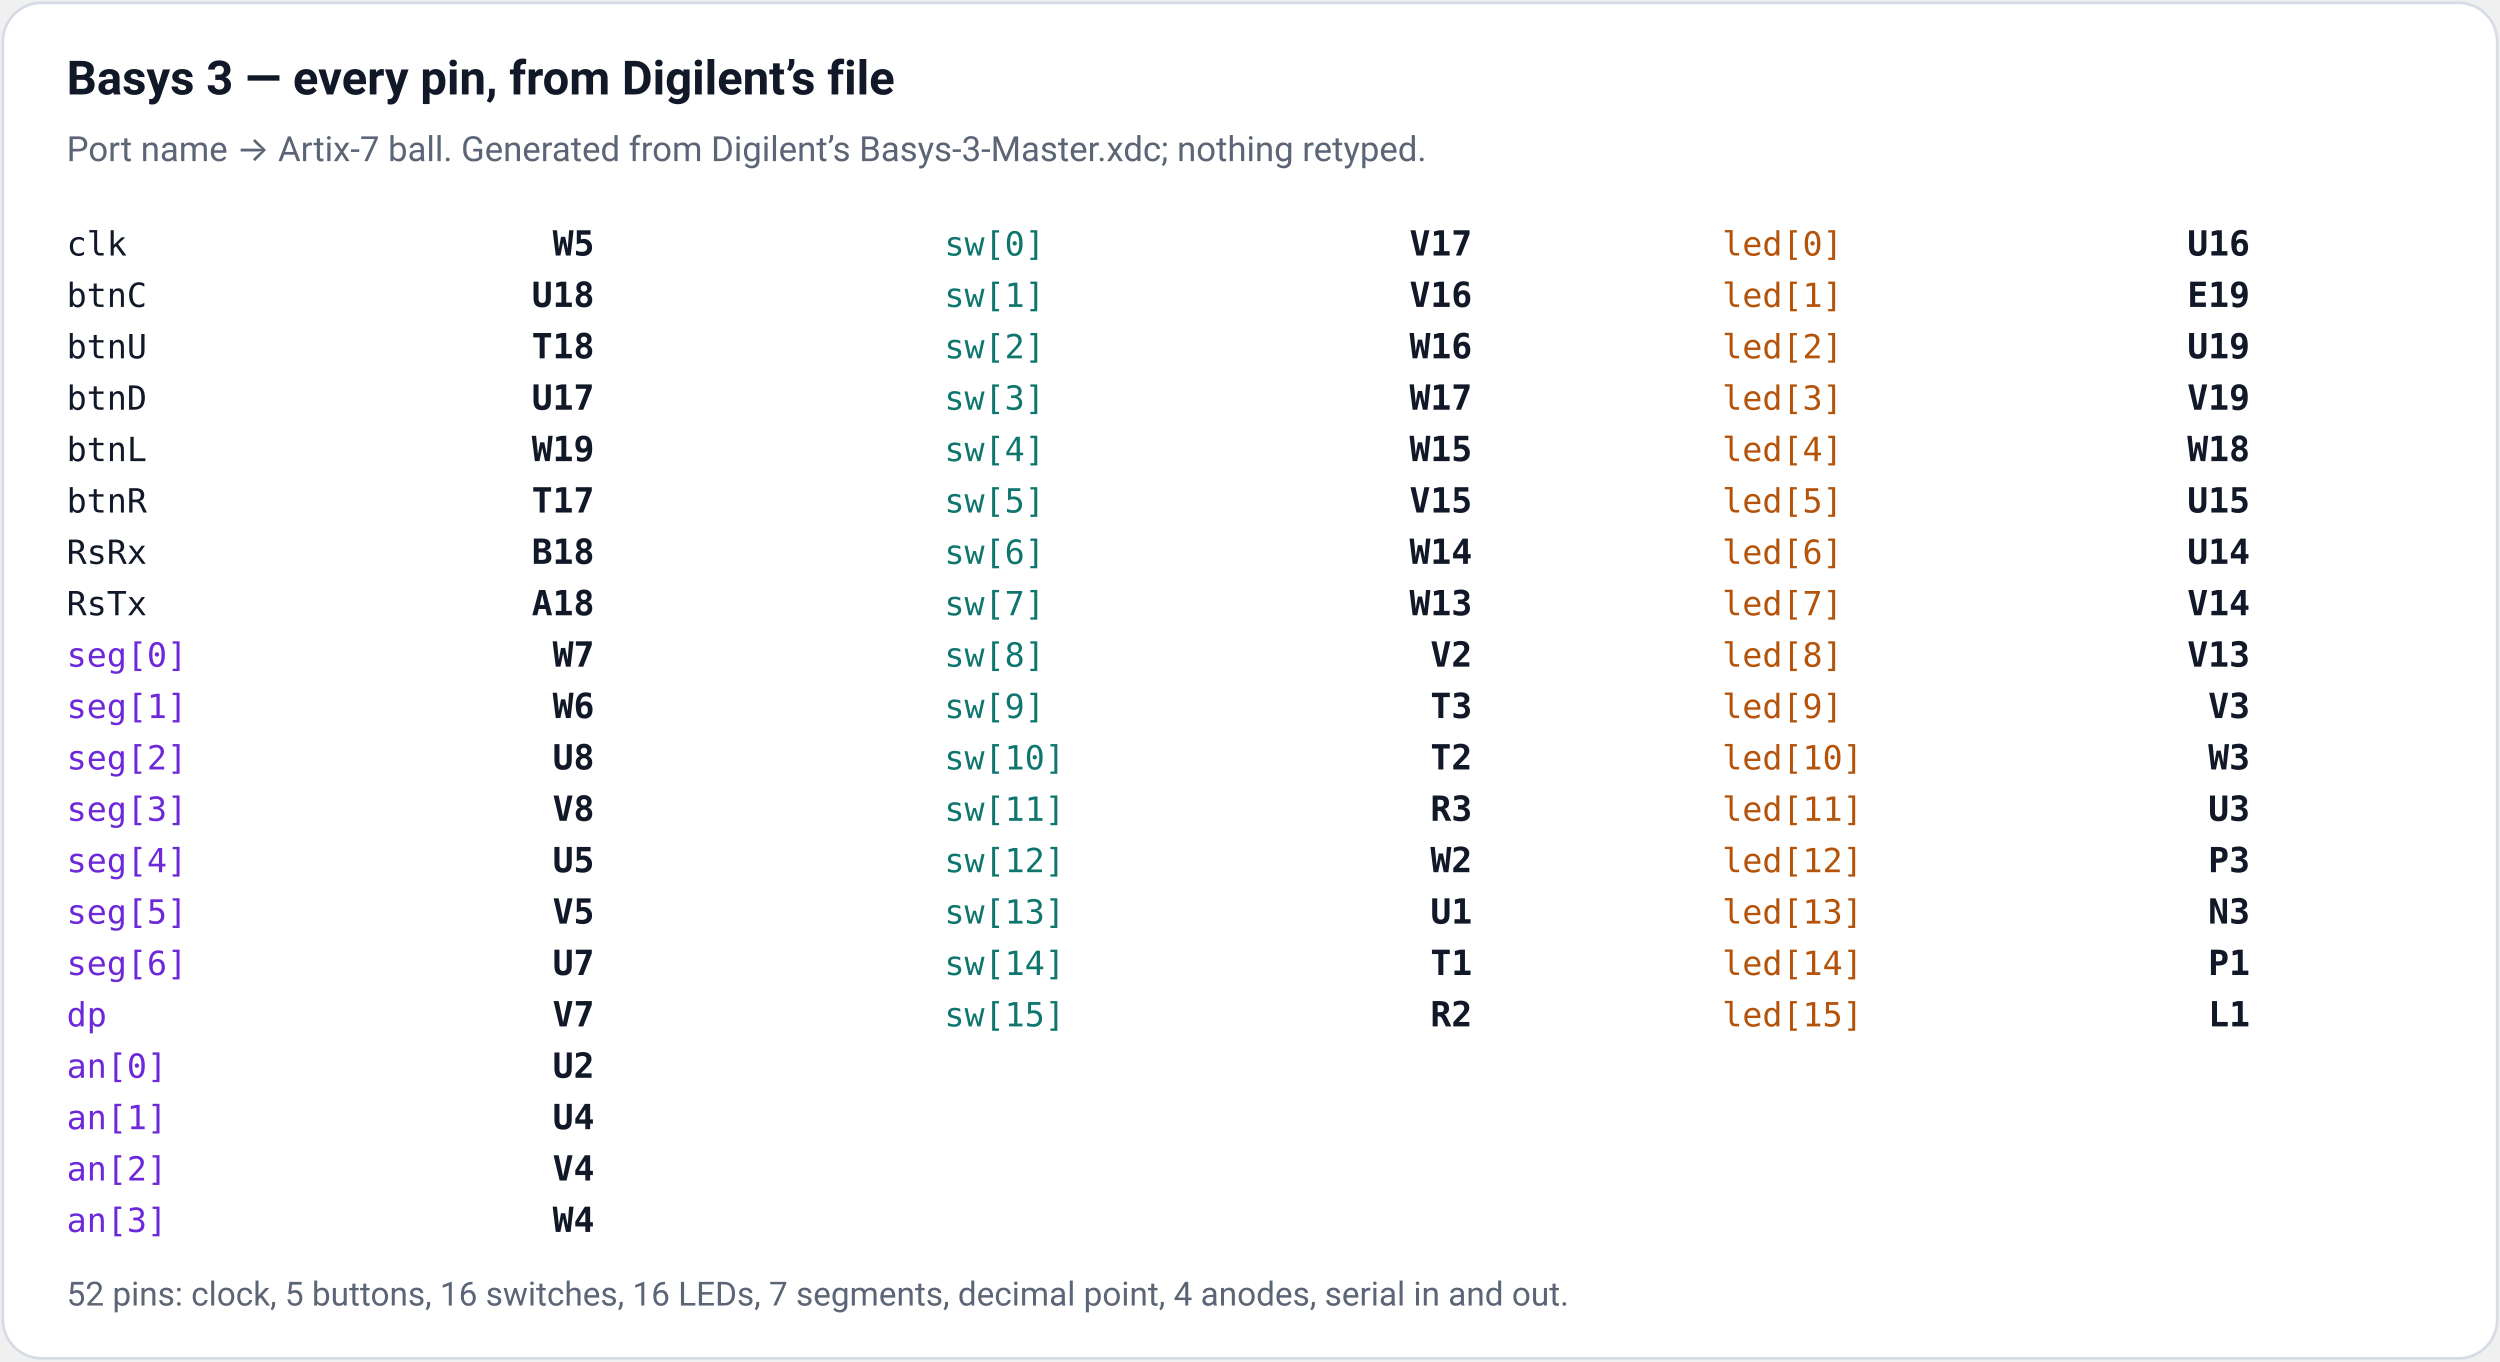
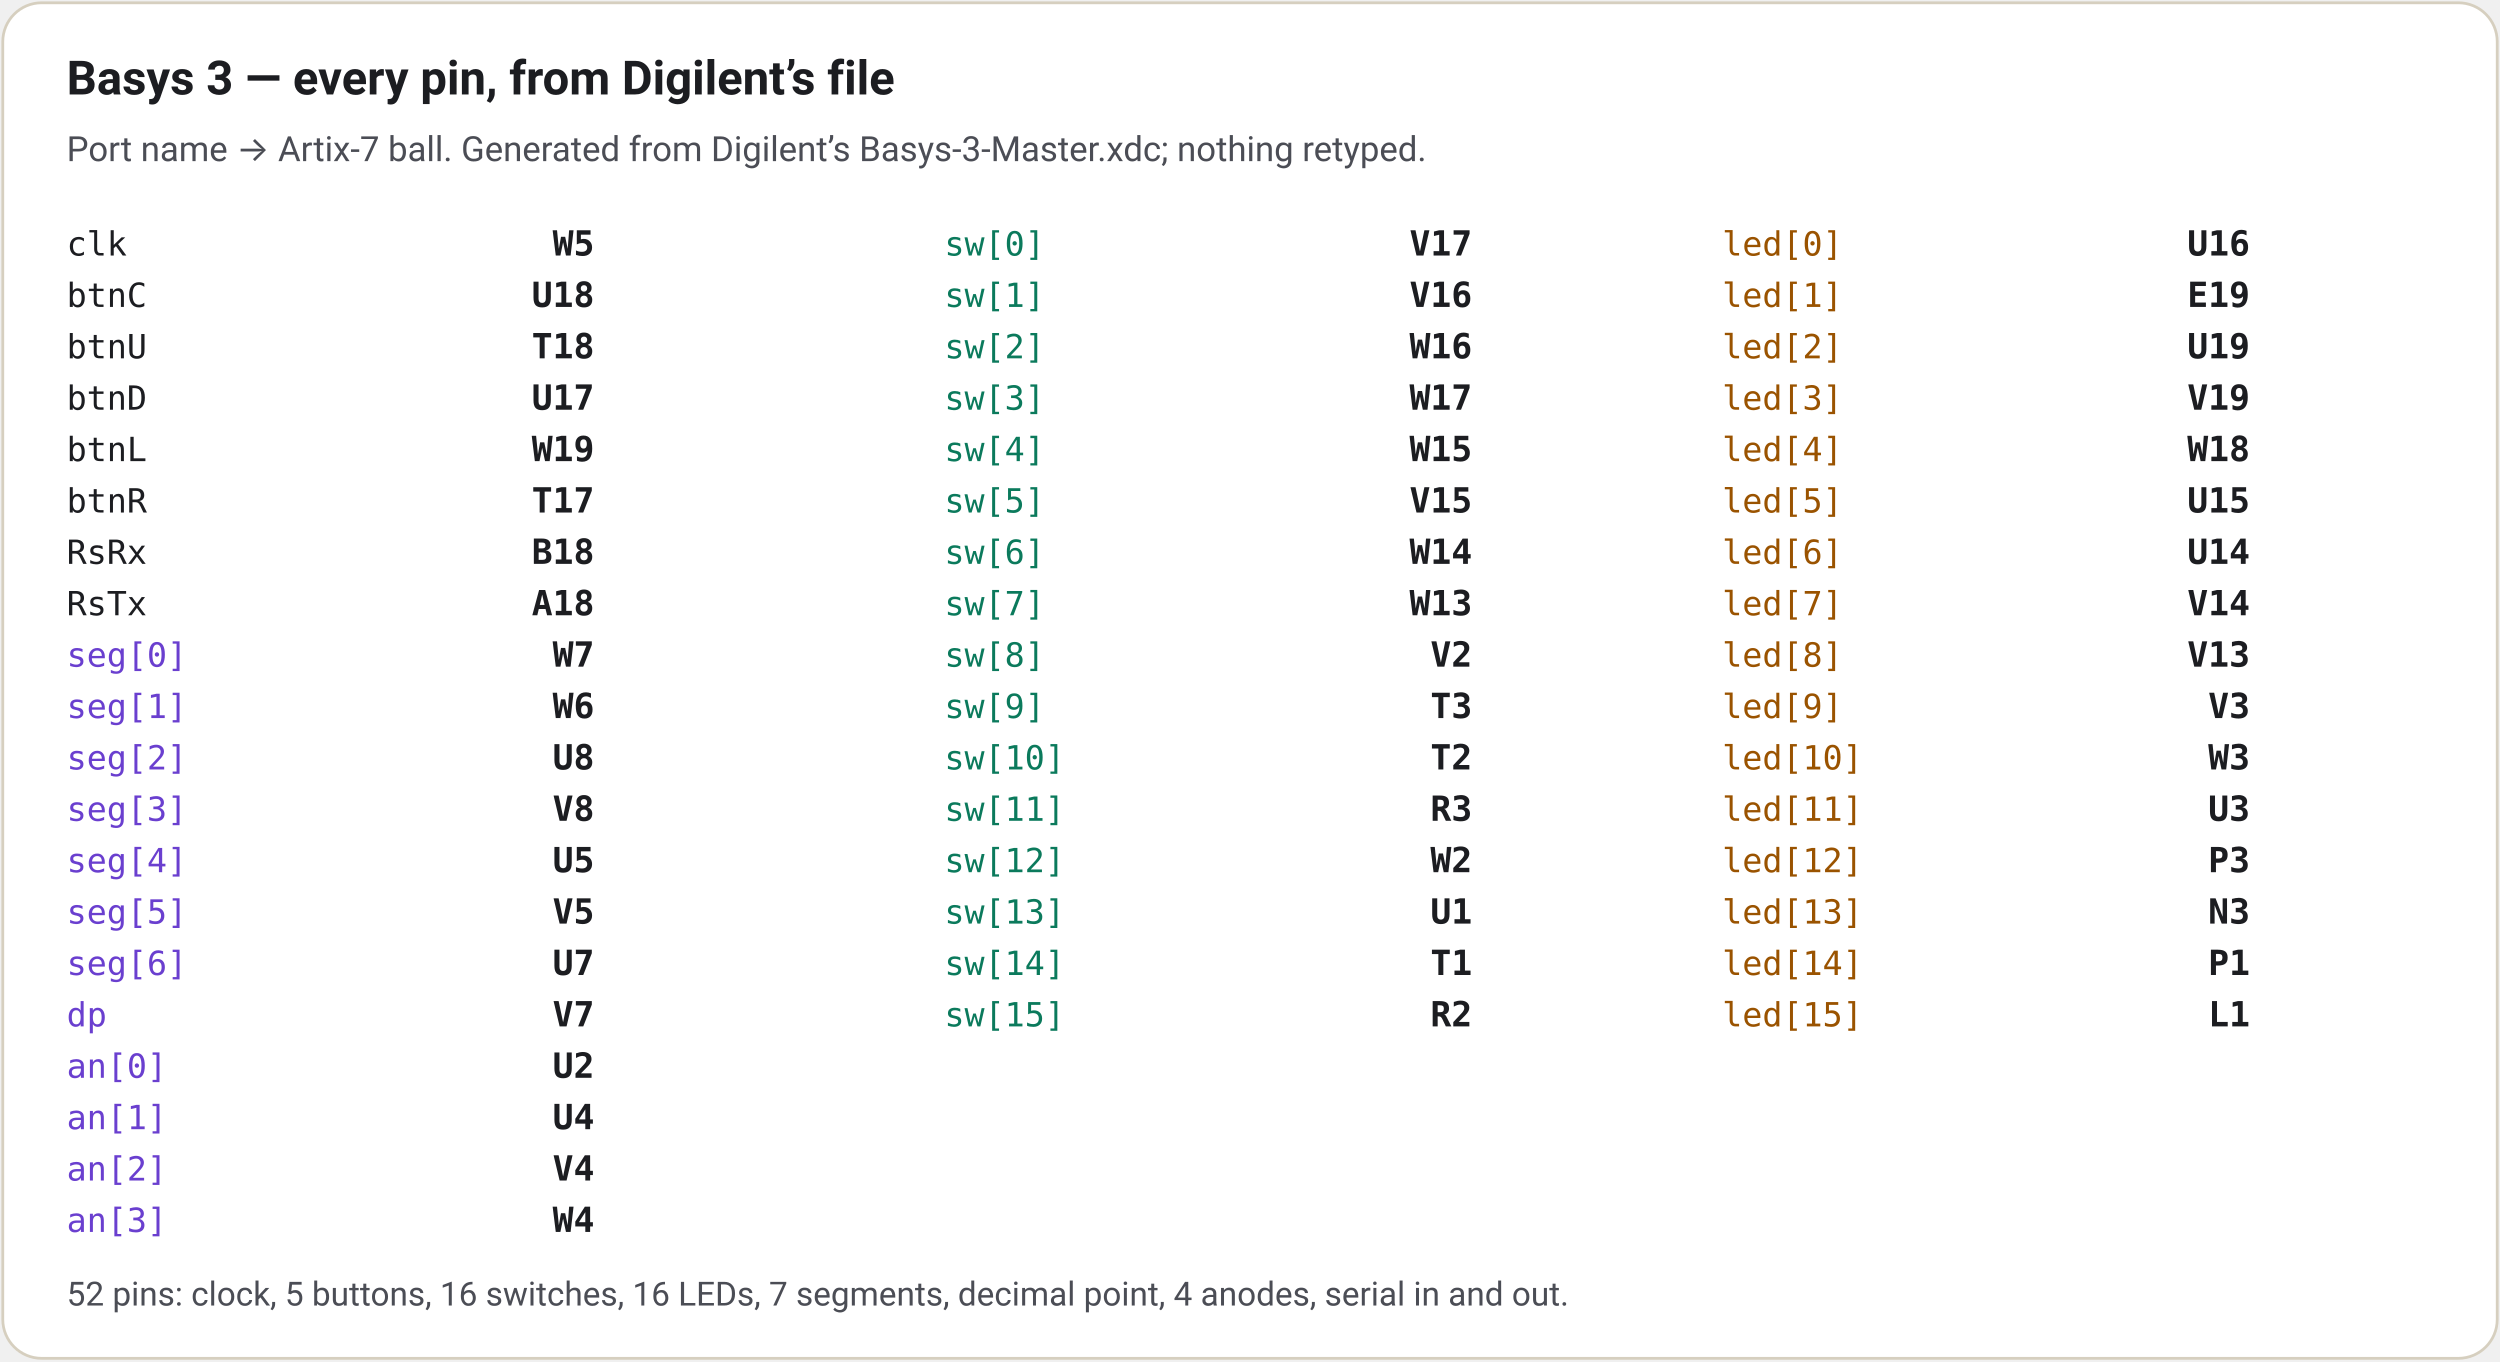
<svg xmlns="http://www.w3.org/2000/svg" viewBox="0 0 900 490" width="900" height="490" role="img" aria-label="Basys 3 — every pin, from Digilent’s file">
-   <rect x="1" y="1" width="898" height="488" rx="14" fill="#ffffff" stroke="#d6dce5" />
-   <text x="24" y="34" style="font-family:ui-sans-serif,system-ui,-apple-system,'Segoe UI',Roboto,sans-serif;font-size:17px;font-weight:700" fill="#111827">Basys 3 — every pin, from Digilent’s file</text>
-   <text x="24" y="58" style="font-family:ui-sans-serif,system-ui,-apple-system,'Segoe UI',Roboto,sans-serif;font-size:12.5px" fill="#5b6576">Port name → Artix-7 ball. Generated from Digilent’s Basys-3-Master.xdc; nothing retyped.</text>
-   <text x="24" y="92" style="font-family:ui-monospace,SFMono-Regular,Menlo,Consolas,monospace;font-size:12px" fill="#111827">clk</text>
-   <text x="214" y="92" text-anchor="end" style="font-family:ui-monospace,SFMono-Regular,Menlo,Consolas,monospace;font-size:12.5px;font-weight:700" fill="#111827">W5</text>
-   <text x="24" y="110.5" style="font-family:ui-monospace,SFMono-Regular,Menlo,Consolas,monospace;font-size:12px" fill="#111827">btnC</text>
-   <text x="214" y="110.5" text-anchor="end" style="font-family:ui-monospace,SFMono-Regular,Menlo,Consolas,monospace;font-size:12.5px;font-weight:700" fill="#111827">U18</text>
-   <text x="24" y="129.0" style="font-family:ui-monospace,SFMono-Regular,Menlo,Consolas,monospace;font-size:12px" fill="#111827">btnU</text>
-   <text x="214" y="129.0" text-anchor="end" style="font-family:ui-monospace,SFMono-Regular,Menlo,Consolas,monospace;font-size:12.5px;font-weight:700" fill="#111827">T18</text>
-   <text x="24" y="147.5" style="font-family:ui-monospace,SFMono-Regular,Menlo,Consolas,monospace;font-size:12px" fill="#111827">btnD</text>
-   <text x="214" y="147.5" text-anchor="end" style="font-family:ui-monospace,SFMono-Regular,Menlo,Consolas,monospace;font-size:12.5px;font-weight:700" fill="#111827">U17</text>
-   <text x="24" y="166.0" style="font-family:ui-monospace,SFMono-Regular,Menlo,Consolas,monospace;font-size:12px" fill="#111827">btnL</text>
-   <text x="214" y="166.0" text-anchor="end" style="font-family:ui-monospace,SFMono-Regular,Menlo,Consolas,monospace;font-size:12.5px;font-weight:700" fill="#111827">W19</text>
-   <text x="24" y="184.5" style="font-family:ui-monospace,SFMono-Regular,Menlo,Consolas,monospace;font-size:12px" fill="#111827">btnR</text>
-   <text x="214" y="184.5" text-anchor="end" style="font-family:ui-monospace,SFMono-Regular,Menlo,Consolas,monospace;font-size:12.5px;font-weight:700" fill="#111827">T17</text>
-   <text x="24" y="203.0" style="font-family:ui-monospace,SFMono-Regular,Menlo,Consolas,monospace;font-size:12px" fill="#111827">RsRx</text>
-   <text x="214" y="203.0" text-anchor="end" style="font-family:ui-monospace,SFMono-Regular,Menlo,Consolas,monospace;font-size:12.5px;font-weight:700" fill="#111827">B18</text>
-   <text x="24" y="221.5" style="font-family:ui-monospace,SFMono-Regular,Menlo,Consolas,monospace;font-size:12px" fill="#111827">RsTx</text>
-   <text x="214" y="221.5" text-anchor="end" style="font-family:ui-monospace,SFMono-Regular,Menlo,Consolas,monospace;font-size:12.5px;font-weight:700" fill="#111827">A18</text>
-   <text x="24" y="240.0" style="font-family:ui-monospace,SFMono-Regular,Menlo,Consolas,monospace;font-size:12px" fill="#6d28d9">seg[0]</text>
-   <text x="214" y="240.0" text-anchor="end" style="font-family:ui-monospace,SFMono-Regular,Menlo,Consolas,monospace;font-size:12.5px;font-weight:700" fill="#111827">W7</text>
-   <text x="24" y="258.5" style="font-family:ui-monospace,SFMono-Regular,Menlo,Consolas,monospace;font-size:12px" fill="#6d28d9">seg[1]</text>
-   <text x="214" y="258.5" text-anchor="end" style="font-family:ui-monospace,SFMono-Regular,Menlo,Consolas,monospace;font-size:12.5px;font-weight:700" fill="#111827">W6</text>
-   <text x="24" y="277.0" style="font-family:ui-monospace,SFMono-Regular,Menlo,Consolas,monospace;font-size:12px" fill="#6d28d9">seg[2]</text>
-   <text x="214" y="277.0" text-anchor="end" style="font-family:ui-monospace,SFMono-Regular,Menlo,Consolas,monospace;font-size:12.5px;font-weight:700" fill="#111827">U8</text>
-   <text x="24" y="295.5" style="font-family:ui-monospace,SFMono-Regular,Menlo,Consolas,monospace;font-size:12px" fill="#6d28d9">seg[3]</text>
-   <text x="214" y="295.5" text-anchor="end" style="font-family:ui-monospace,SFMono-Regular,Menlo,Consolas,monospace;font-size:12.5px;font-weight:700" fill="#111827">V8</text>
-   <text x="24" y="314.0" style="font-family:ui-monospace,SFMono-Regular,Menlo,Consolas,monospace;font-size:12px" fill="#6d28d9">seg[4]</text>
-   <text x="214" y="314.0" text-anchor="end" style="font-family:ui-monospace,SFMono-Regular,Menlo,Consolas,monospace;font-size:12.5px;font-weight:700" fill="#111827">U5</text>
-   <text x="24" y="332.5" style="font-family:ui-monospace,SFMono-Regular,Menlo,Consolas,monospace;font-size:12px" fill="#6d28d9">seg[5]</text>
-   <text x="214" y="332.5" text-anchor="end" style="font-family:ui-monospace,SFMono-Regular,Menlo,Consolas,monospace;font-size:12.5px;font-weight:700" fill="#111827">V5</text>
-   <text x="24" y="351.0" style="font-family:ui-monospace,SFMono-Regular,Menlo,Consolas,monospace;font-size:12px" fill="#6d28d9">seg[6]</text>
-   <text x="214" y="351.0" text-anchor="end" style="font-family:ui-monospace,SFMono-Regular,Menlo,Consolas,monospace;font-size:12.5px;font-weight:700" fill="#111827">U7</text>
-   <text x="24" y="369.5" style="font-family:ui-monospace,SFMono-Regular,Menlo,Consolas,monospace;font-size:12px" fill="#6d28d9">dp</text>
-   <text x="214" y="369.5" text-anchor="end" style="font-family:ui-monospace,SFMono-Regular,Menlo,Consolas,monospace;font-size:12.5px;font-weight:700" fill="#111827">V7</text>
-   <text x="24" y="388.0" style="font-family:ui-monospace,SFMono-Regular,Menlo,Consolas,monospace;font-size:12px" fill="#6d28d9">an[0]</text>
-   <text x="214" y="388.0" text-anchor="end" style="font-family:ui-monospace,SFMono-Regular,Menlo,Consolas,monospace;font-size:12.5px;font-weight:700" fill="#111827">U2</text>
-   <text x="24" y="406.5" style="font-family:ui-monospace,SFMono-Regular,Menlo,Consolas,monospace;font-size:12px" fill="#6d28d9">an[1]</text>
-   <text x="214" y="406.5" text-anchor="end" style="font-family:ui-monospace,SFMono-Regular,Menlo,Consolas,monospace;font-size:12.5px;font-weight:700" fill="#111827">U4</text>
-   <text x="24" y="425.0" style="font-family:ui-monospace,SFMono-Regular,Menlo,Consolas,monospace;font-size:12px" fill="#6d28d9">an[2]</text>
-   <text x="214" y="425.0" text-anchor="end" style="font-family:ui-monospace,SFMono-Regular,Menlo,Consolas,monospace;font-size:12.5px;font-weight:700" fill="#111827">V4</text>
-   <text x="24" y="443.5" style="font-family:ui-monospace,SFMono-Regular,Menlo,Consolas,monospace;font-size:12px" fill="#6d28d9">an[3]</text>
-   <text x="214" y="443.5" text-anchor="end" style="font-family:ui-monospace,SFMono-Regular,Menlo,Consolas,monospace;font-size:12.5px;font-weight:700" fill="#111827">W4</text>
-   <text x="340" y="92" style="font-family:ui-monospace,SFMono-Regular,Menlo,Consolas,monospace;font-size:12px" fill="#0f766e">sw[0]</text>
-   <text x="530" y="92" text-anchor="end" style="font-family:ui-monospace,SFMono-Regular,Menlo,Consolas,monospace;font-size:12.5px;font-weight:700" fill="#111827">V17</text>
-   <text x="340" y="110.5" style="font-family:ui-monospace,SFMono-Regular,Menlo,Consolas,monospace;font-size:12px" fill="#0f766e">sw[1]</text>
-   <text x="530" y="110.5" text-anchor="end" style="font-family:ui-monospace,SFMono-Regular,Menlo,Consolas,monospace;font-size:12.5px;font-weight:700" fill="#111827">V16</text>
-   <text x="340" y="129.0" style="font-family:ui-monospace,SFMono-Regular,Menlo,Consolas,monospace;font-size:12px" fill="#0f766e">sw[2]</text>
-   <text x="530" y="129.0" text-anchor="end" style="font-family:ui-monospace,SFMono-Regular,Menlo,Consolas,monospace;font-size:12.5px;font-weight:700" fill="#111827">W16</text>
-   <text x="340" y="147.5" style="font-family:ui-monospace,SFMono-Regular,Menlo,Consolas,monospace;font-size:12px" fill="#0f766e">sw[3]</text>
-   <text x="530" y="147.5" text-anchor="end" style="font-family:ui-monospace,SFMono-Regular,Menlo,Consolas,monospace;font-size:12.5px;font-weight:700" fill="#111827">W17</text>
-   <text x="340" y="166.0" style="font-family:ui-monospace,SFMono-Regular,Menlo,Consolas,monospace;font-size:12px" fill="#0f766e">sw[4]</text>
-   <text x="530" y="166.0" text-anchor="end" style="font-family:ui-monospace,SFMono-Regular,Menlo,Consolas,monospace;font-size:12.5px;font-weight:700" fill="#111827">W15</text>
-   <text x="340" y="184.5" style="font-family:ui-monospace,SFMono-Regular,Menlo,Consolas,monospace;font-size:12px" fill="#0f766e">sw[5]</text>
-   <text x="530" y="184.5" text-anchor="end" style="font-family:ui-monospace,SFMono-Regular,Menlo,Consolas,monospace;font-size:12.5px;font-weight:700" fill="#111827">V15</text>
-   <text x="340" y="203.0" style="font-family:ui-monospace,SFMono-Regular,Menlo,Consolas,monospace;font-size:12px" fill="#0f766e">sw[6]</text>
-   <text x="530" y="203.0" text-anchor="end" style="font-family:ui-monospace,SFMono-Regular,Menlo,Consolas,monospace;font-size:12.5px;font-weight:700" fill="#111827">W14</text>
-   <text x="340" y="221.5" style="font-family:ui-monospace,SFMono-Regular,Menlo,Consolas,monospace;font-size:12px" fill="#0f766e">sw[7]</text>
-   <text x="530" y="221.5" text-anchor="end" style="font-family:ui-monospace,SFMono-Regular,Menlo,Consolas,monospace;font-size:12.5px;font-weight:700" fill="#111827">W13</text>
-   <text x="340" y="240.0" style="font-family:ui-monospace,SFMono-Regular,Menlo,Consolas,monospace;font-size:12px" fill="#0f766e">sw[8]</text>
-   <text x="530" y="240.0" text-anchor="end" style="font-family:ui-monospace,SFMono-Regular,Menlo,Consolas,monospace;font-size:12.5px;font-weight:700" fill="#111827">V2</text>
-   <text x="340" y="258.5" style="font-family:ui-monospace,SFMono-Regular,Menlo,Consolas,monospace;font-size:12px" fill="#0f766e">sw[9]</text>
-   <text x="530" y="258.5" text-anchor="end" style="font-family:ui-monospace,SFMono-Regular,Menlo,Consolas,monospace;font-size:12.5px;font-weight:700" fill="#111827">T3</text>
-   <text x="340" y="277.0" style="font-family:ui-monospace,SFMono-Regular,Menlo,Consolas,monospace;font-size:12px" fill="#0f766e">sw[10]</text>
-   <text x="530" y="277.0" text-anchor="end" style="font-family:ui-monospace,SFMono-Regular,Menlo,Consolas,monospace;font-size:12.5px;font-weight:700" fill="#111827">T2</text>
-   <text x="340" y="295.5" style="font-family:ui-monospace,SFMono-Regular,Menlo,Consolas,monospace;font-size:12px" fill="#0f766e">sw[11]</text>
-   <text x="530" y="295.5" text-anchor="end" style="font-family:ui-monospace,SFMono-Regular,Menlo,Consolas,monospace;font-size:12.5px;font-weight:700" fill="#111827">R3</text>
-   <text x="340" y="314.0" style="font-family:ui-monospace,SFMono-Regular,Menlo,Consolas,monospace;font-size:12px" fill="#0f766e">sw[12]</text>
-   <text x="530" y="314.0" text-anchor="end" style="font-family:ui-monospace,SFMono-Regular,Menlo,Consolas,monospace;font-size:12.5px;font-weight:700" fill="#111827">W2</text>
-   <text x="340" y="332.5" style="font-family:ui-monospace,SFMono-Regular,Menlo,Consolas,monospace;font-size:12px" fill="#0f766e">sw[13]</text>
-   <text x="530" y="332.5" text-anchor="end" style="font-family:ui-monospace,SFMono-Regular,Menlo,Consolas,monospace;font-size:12.5px;font-weight:700" fill="#111827">U1</text>
-   <text x="340" y="351.0" style="font-family:ui-monospace,SFMono-Regular,Menlo,Consolas,monospace;font-size:12px" fill="#0f766e">sw[14]</text>
-   <text x="530" y="351.0" text-anchor="end" style="font-family:ui-monospace,SFMono-Regular,Menlo,Consolas,monospace;font-size:12.5px;font-weight:700" fill="#111827">T1</text>
-   <text x="340" y="369.5" style="font-family:ui-monospace,SFMono-Regular,Menlo,Consolas,monospace;font-size:12px" fill="#0f766e">sw[15]</text>
-   <text x="530" y="369.5" text-anchor="end" style="font-family:ui-monospace,SFMono-Regular,Menlo,Consolas,monospace;font-size:12.5px;font-weight:700" fill="#111827">R2</text>
-   <text x="620" y="92" style="font-family:ui-monospace,SFMono-Regular,Menlo,Consolas,monospace;font-size:12px" fill="#b45309">led[0]</text>
-   <text x="810" y="92" text-anchor="end" style="font-family:ui-monospace,SFMono-Regular,Menlo,Consolas,monospace;font-size:12.5px;font-weight:700" fill="#111827">U16</text>
-   <text x="620" y="110.5" style="font-family:ui-monospace,SFMono-Regular,Menlo,Consolas,monospace;font-size:12px" fill="#b45309">led[1]</text>
-   <text x="810" y="110.5" text-anchor="end" style="font-family:ui-monospace,SFMono-Regular,Menlo,Consolas,monospace;font-size:12.5px;font-weight:700" fill="#111827">E19</text>
-   <text x="620" y="129.0" style="font-family:ui-monospace,SFMono-Regular,Menlo,Consolas,monospace;font-size:12px" fill="#b45309">led[2]</text>
-   <text x="810" y="129.0" text-anchor="end" style="font-family:ui-monospace,SFMono-Regular,Menlo,Consolas,monospace;font-size:12.5px;font-weight:700" fill="#111827">U19</text>
-   <text x="620" y="147.5" style="font-family:ui-monospace,SFMono-Regular,Menlo,Consolas,monospace;font-size:12px" fill="#b45309">led[3]</text>
-   <text x="810" y="147.5" text-anchor="end" style="font-family:ui-monospace,SFMono-Regular,Menlo,Consolas,monospace;font-size:12.5px;font-weight:700" fill="#111827">V19</text>
-   <text x="620" y="166.0" style="font-family:ui-monospace,SFMono-Regular,Menlo,Consolas,monospace;font-size:12px" fill="#b45309">led[4]</text>
-   <text x="810" y="166.0" text-anchor="end" style="font-family:ui-monospace,SFMono-Regular,Menlo,Consolas,monospace;font-size:12.5px;font-weight:700" fill="#111827">W18</text>
-   <text x="620" y="184.5" style="font-family:ui-monospace,SFMono-Regular,Menlo,Consolas,monospace;font-size:12px" fill="#b45309">led[5]</text>
-   <text x="810" y="184.5" text-anchor="end" style="font-family:ui-monospace,SFMono-Regular,Menlo,Consolas,monospace;font-size:12.5px;font-weight:700" fill="#111827">U15</text>
-   <text x="620" y="203.0" style="font-family:ui-monospace,SFMono-Regular,Menlo,Consolas,monospace;font-size:12px" fill="#b45309">led[6]</text>
-   <text x="810" y="203.0" text-anchor="end" style="font-family:ui-monospace,SFMono-Regular,Menlo,Consolas,monospace;font-size:12.5px;font-weight:700" fill="#111827">U14</text>
-   <text x="620" y="221.5" style="font-family:ui-monospace,SFMono-Regular,Menlo,Consolas,monospace;font-size:12px" fill="#b45309">led[7]</text>
-   <text x="810" y="221.5" text-anchor="end" style="font-family:ui-monospace,SFMono-Regular,Menlo,Consolas,monospace;font-size:12.5px;font-weight:700" fill="#111827">V14</text>
-   <text x="620" y="240.0" style="font-family:ui-monospace,SFMono-Regular,Menlo,Consolas,monospace;font-size:12px" fill="#b45309">led[8]</text>
-   <text x="810" y="240.0" text-anchor="end" style="font-family:ui-monospace,SFMono-Regular,Menlo,Consolas,monospace;font-size:12.5px;font-weight:700" fill="#111827">V13</text>
-   <text x="620" y="258.5" style="font-family:ui-monospace,SFMono-Regular,Menlo,Consolas,monospace;font-size:12px" fill="#b45309">led[9]</text>
-   <text x="810" y="258.5" text-anchor="end" style="font-family:ui-monospace,SFMono-Regular,Menlo,Consolas,monospace;font-size:12.5px;font-weight:700" fill="#111827">V3</text>
-   <text x="620" y="277.0" style="font-family:ui-monospace,SFMono-Regular,Menlo,Consolas,monospace;font-size:12px" fill="#b45309">led[10]</text>
-   <text x="810" y="277.0" text-anchor="end" style="font-family:ui-monospace,SFMono-Regular,Menlo,Consolas,monospace;font-size:12.5px;font-weight:700" fill="#111827">W3</text>
-   <text x="620" y="295.5" style="font-family:ui-monospace,SFMono-Regular,Menlo,Consolas,monospace;font-size:12px" fill="#b45309">led[11]</text>
-   <text x="810" y="295.5" text-anchor="end" style="font-family:ui-monospace,SFMono-Regular,Menlo,Consolas,monospace;font-size:12.5px;font-weight:700" fill="#111827">U3</text>
-   <text x="620" y="314.0" style="font-family:ui-monospace,SFMono-Regular,Menlo,Consolas,monospace;font-size:12px" fill="#b45309">led[12]</text>
-   <text x="810" y="314.0" text-anchor="end" style="font-family:ui-monospace,SFMono-Regular,Menlo,Consolas,monospace;font-size:12.5px;font-weight:700" fill="#111827">P3</text>
-   <text x="620" y="332.5" style="font-family:ui-monospace,SFMono-Regular,Menlo,Consolas,monospace;font-size:12px" fill="#b45309">led[13]</text>
-   <text x="810" y="332.5" text-anchor="end" style="font-family:ui-monospace,SFMono-Regular,Menlo,Consolas,monospace;font-size:12.5px;font-weight:700" fill="#111827">N3</text>
-   <text x="620" y="351.0" style="font-family:ui-monospace,SFMono-Regular,Menlo,Consolas,monospace;font-size:12px" fill="#b45309">led[14]</text>
-   <text x="810" y="351.0" text-anchor="end" style="font-family:ui-monospace,SFMono-Regular,Menlo,Consolas,monospace;font-size:12.5px;font-weight:700" fill="#111827">P1</text>
-   <text x="620" y="369.5" style="font-family:ui-monospace,SFMono-Regular,Menlo,Consolas,monospace;font-size:12px" fill="#b45309">led[15]</text>
-   <text x="810" y="369.5" text-anchor="end" style="font-family:ui-monospace,SFMono-Regular,Menlo,Consolas,monospace;font-size:12.5px;font-weight:700" fill="#111827">L1</text>
-   <text x="24" y="470" style="font-family:ui-sans-serif,system-ui,-apple-system,'Segoe UI',Roboto,sans-serif;font-size:12px" fill="#5b6576">52 pins: clock, 5 buttons, 16 switches, 16 LEDs, 7 segments, decimal point, 4 anodes, serial in and out.</text>
+   <rect x="1" y="1" width="898" height="488" rx="14" fill="#ffffff" stroke="#d6cfbf" />
+   <text x="24" y="34" style="font-family:ui-sans-serif,system-ui,-apple-system,'Segoe UI',Roboto,sans-serif;font-size:17px;font-weight:700" fill="#1c1d21">Basys 3 — every pin, from Digilent’s file</text>
+   <text x="24" y="58" style="font-family:ui-sans-serif,system-ui,-apple-system,'Segoe UI',Roboto,sans-serif;font-size:12.5px" fill="#4b4d55">Port name → Artix-7 ball. Generated from Digilent’s Basys-3-Master.xdc; nothing retyped.</text>
+   <text x="24" y="92" style="font-family:ui-monospace,SFMono-Regular,Menlo,Consolas,monospace;font-size:12px" fill="#1c1d21">clk</text>
+   <text x="214" y="92" text-anchor="end" style="font-family:ui-monospace,SFMono-Regular,Menlo,Consolas,monospace;font-size:12.5px;font-weight:700" fill="#1c1d21">W5</text>
+   <text x="24" y="110.5" style="font-family:ui-monospace,SFMono-Regular,Menlo,Consolas,monospace;font-size:12px" fill="#1c1d21">btnC</text>
+   <text x="214" y="110.5" text-anchor="end" style="font-family:ui-monospace,SFMono-Regular,Menlo,Consolas,monospace;font-size:12.5px;font-weight:700" fill="#1c1d21">U18</text>
+   <text x="24" y="129.0" style="font-family:ui-monospace,SFMono-Regular,Menlo,Consolas,monospace;font-size:12px" fill="#1c1d21">btnU</text>
+   <text x="214" y="129.0" text-anchor="end" style="font-family:ui-monospace,SFMono-Regular,Menlo,Consolas,monospace;font-size:12.5px;font-weight:700" fill="#1c1d21">T18</text>
+   <text x="24" y="147.5" style="font-family:ui-monospace,SFMono-Regular,Menlo,Consolas,monospace;font-size:12px" fill="#1c1d21">btnD</text>
+   <text x="214" y="147.5" text-anchor="end" style="font-family:ui-monospace,SFMono-Regular,Menlo,Consolas,monospace;font-size:12.5px;font-weight:700" fill="#1c1d21">U17</text>
+   <text x="24" y="166.0" style="font-family:ui-monospace,SFMono-Regular,Menlo,Consolas,monospace;font-size:12px" fill="#1c1d21">btnL</text>
+   <text x="214" y="166.0" text-anchor="end" style="font-family:ui-monospace,SFMono-Regular,Menlo,Consolas,monospace;font-size:12.5px;font-weight:700" fill="#1c1d21">W19</text>
+   <text x="24" y="184.5" style="font-family:ui-monospace,SFMono-Regular,Menlo,Consolas,monospace;font-size:12px" fill="#1c1d21">btnR</text>
+   <text x="214" y="184.5" text-anchor="end" style="font-family:ui-monospace,SFMono-Regular,Menlo,Consolas,monospace;font-size:12.5px;font-weight:700" fill="#1c1d21">T17</text>
+   <text x="24" y="203.0" style="font-family:ui-monospace,SFMono-Regular,Menlo,Consolas,monospace;font-size:12px" fill="#1c1d21">RsRx</text>
+   <text x="214" y="203.0" text-anchor="end" style="font-family:ui-monospace,SFMono-Regular,Menlo,Consolas,monospace;font-size:12.5px;font-weight:700" fill="#1c1d21">B18</text>
+   <text x="24" y="221.5" style="font-family:ui-monospace,SFMono-Regular,Menlo,Consolas,monospace;font-size:12px" fill="#1c1d21">RsTx</text>
+   <text x="214" y="221.5" text-anchor="end" style="font-family:ui-monospace,SFMono-Regular,Menlo,Consolas,monospace;font-size:12.5px;font-weight:700" fill="#1c1d21">A18</text>
+   <text x="24" y="240.0" style="font-family:ui-monospace,SFMono-Regular,Menlo,Consolas,monospace;font-size:12px" fill="#6a3fcf">seg[0]</text>
+   <text x="214" y="240.0" text-anchor="end" style="font-family:ui-monospace,SFMono-Regular,Menlo,Consolas,monospace;font-size:12.5px;font-weight:700" fill="#1c1d21">W7</text>
+   <text x="24" y="258.5" style="font-family:ui-monospace,SFMono-Regular,Menlo,Consolas,monospace;font-size:12px" fill="#6a3fcf">seg[1]</text>
+   <text x="214" y="258.5" text-anchor="end" style="font-family:ui-monospace,SFMono-Regular,Menlo,Consolas,monospace;font-size:12.5px;font-weight:700" fill="#1c1d21">W6</text>
+   <text x="24" y="277.0" style="font-family:ui-monospace,SFMono-Regular,Menlo,Consolas,monospace;font-size:12px" fill="#6a3fcf">seg[2]</text>
+   <text x="214" y="277.0" text-anchor="end" style="font-family:ui-monospace,SFMono-Regular,Menlo,Consolas,monospace;font-size:12.5px;font-weight:700" fill="#1c1d21">U8</text>
+   <text x="24" y="295.5" style="font-family:ui-monospace,SFMono-Regular,Menlo,Consolas,monospace;font-size:12px" fill="#6a3fcf">seg[3]</text>
+   <text x="214" y="295.5" text-anchor="end" style="font-family:ui-monospace,SFMono-Regular,Menlo,Consolas,monospace;font-size:12.5px;font-weight:700" fill="#1c1d21">V8</text>
+   <text x="24" y="314.0" style="font-family:ui-monospace,SFMono-Regular,Menlo,Consolas,monospace;font-size:12px" fill="#6a3fcf">seg[4]</text>
+   <text x="214" y="314.0" text-anchor="end" style="font-family:ui-monospace,SFMono-Regular,Menlo,Consolas,monospace;font-size:12.5px;font-weight:700" fill="#1c1d21">U5</text>
+   <text x="24" y="332.5" style="font-family:ui-monospace,SFMono-Regular,Menlo,Consolas,monospace;font-size:12px" fill="#6a3fcf">seg[5]</text>
+   <text x="214" y="332.5" text-anchor="end" style="font-family:ui-monospace,SFMono-Regular,Menlo,Consolas,monospace;font-size:12.5px;font-weight:700" fill="#1c1d21">V5</text>
+   <text x="24" y="351.0" style="font-family:ui-monospace,SFMono-Regular,Menlo,Consolas,monospace;font-size:12px" fill="#6a3fcf">seg[6]</text>
+   <text x="214" y="351.0" text-anchor="end" style="font-family:ui-monospace,SFMono-Regular,Menlo,Consolas,monospace;font-size:12.5px;font-weight:700" fill="#1c1d21">U7</text>
+   <text x="24" y="369.5" style="font-family:ui-monospace,SFMono-Regular,Menlo,Consolas,monospace;font-size:12px" fill="#6a3fcf">dp</text>
+   <text x="214" y="369.5" text-anchor="end" style="font-family:ui-monospace,SFMono-Regular,Menlo,Consolas,monospace;font-size:12.5px;font-weight:700" fill="#1c1d21">V7</text>
+   <text x="24" y="388.0" style="font-family:ui-monospace,SFMono-Regular,Menlo,Consolas,monospace;font-size:12px" fill="#6a3fcf">an[0]</text>
+   <text x="214" y="388.0" text-anchor="end" style="font-family:ui-monospace,SFMono-Regular,Menlo,Consolas,monospace;font-size:12.5px;font-weight:700" fill="#1c1d21">U2</text>
+   <text x="24" y="406.5" style="font-family:ui-monospace,SFMono-Regular,Menlo,Consolas,monospace;font-size:12px" fill="#6a3fcf">an[1]</text>
+   <text x="214" y="406.5" text-anchor="end" style="font-family:ui-monospace,SFMono-Regular,Menlo,Consolas,monospace;font-size:12.5px;font-weight:700" fill="#1c1d21">U4</text>
+   <text x="24" y="425.0" style="font-family:ui-monospace,SFMono-Regular,Menlo,Consolas,monospace;font-size:12px" fill="#6a3fcf">an[2]</text>
+   <text x="214" y="425.0" text-anchor="end" style="font-family:ui-monospace,SFMono-Regular,Menlo,Consolas,monospace;font-size:12.5px;font-weight:700" fill="#1c1d21">V4</text>
+   <text x="24" y="443.5" style="font-family:ui-monospace,SFMono-Regular,Menlo,Consolas,monospace;font-size:12px" fill="#6a3fcf">an[3]</text>
+   <text x="214" y="443.5" text-anchor="end" style="font-family:ui-monospace,SFMono-Regular,Menlo,Consolas,monospace;font-size:12.5px;font-weight:700" fill="#1c1d21">W4</text>
+   <text x="340" y="92" style="font-family:ui-monospace,SFMono-Regular,Menlo,Consolas,monospace;font-size:12px" fill="#0b7a5c">sw[0]</text>
+   <text x="530" y="92" text-anchor="end" style="font-family:ui-monospace,SFMono-Regular,Menlo,Consolas,monospace;font-size:12.5px;font-weight:700" fill="#1c1d21">V17</text>
+   <text x="340" y="110.5" style="font-family:ui-monospace,SFMono-Regular,Menlo,Consolas,monospace;font-size:12px" fill="#0b7a5c">sw[1]</text>
+   <text x="530" y="110.5" text-anchor="end" style="font-family:ui-monospace,SFMono-Regular,Menlo,Consolas,monospace;font-size:12.5px;font-weight:700" fill="#1c1d21">V16</text>
+   <text x="340" y="129.0" style="font-family:ui-monospace,SFMono-Regular,Menlo,Consolas,monospace;font-size:12px" fill="#0b7a5c">sw[2]</text>
+   <text x="530" y="129.0" text-anchor="end" style="font-family:ui-monospace,SFMono-Regular,Menlo,Consolas,monospace;font-size:12.5px;font-weight:700" fill="#1c1d21">W16</text>
+   <text x="340" y="147.5" style="font-family:ui-monospace,SFMono-Regular,Menlo,Consolas,monospace;font-size:12px" fill="#0b7a5c">sw[3]</text>
+   <text x="530" y="147.5" text-anchor="end" style="font-family:ui-monospace,SFMono-Regular,Menlo,Consolas,monospace;font-size:12.5px;font-weight:700" fill="#1c1d21">W17</text>
+   <text x="340" y="166.0" style="font-family:ui-monospace,SFMono-Regular,Menlo,Consolas,monospace;font-size:12px" fill="#0b7a5c">sw[4]</text>
+   <text x="530" y="166.0" text-anchor="end" style="font-family:ui-monospace,SFMono-Regular,Menlo,Consolas,monospace;font-size:12.5px;font-weight:700" fill="#1c1d21">W15</text>
+   <text x="340" y="184.5" style="font-family:ui-monospace,SFMono-Regular,Menlo,Consolas,monospace;font-size:12px" fill="#0b7a5c">sw[5]</text>
+   <text x="530" y="184.5" text-anchor="end" style="font-family:ui-monospace,SFMono-Regular,Menlo,Consolas,monospace;font-size:12.5px;font-weight:700" fill="#1c1d21">V15</text>
+   <text x="340" y="203.0" style="font-family:ui-monospace,SFMono-Regular,Menlo,Consolas,monospace;font-size:12px" fill="#0b7a5c">sw[6]</text>
+   <text x="530" y="203.0" text-anchor="end" style="font-family:ui-monospace,SFMono-Regular,Menlo,Consolas,monospace;font-size:12.5px;font-weight:700" fill="#1c1d21">W14</text>
+   <text x="340" y="221.5" style="font-family:ui-monospace,SFMono-Regular,Menlo,Consolas,monospace;font-size:12px" fill="#0b7a5c">sw[7]</text>
+   <text x="530" y="221.5" text-anchor="end" style="font-family:ui-monospace,SFMono-Regular,Menlo,Consolas,monospace;font-size:12.5px;font-weight:700" fill="#1c1d21">W13</text>
+   <text x="340" y="240.0" style="font-family:ui-monospace,SFMono-Regular,Menlo,Consolas,monospace;font-size:12px" fill="#0b7a5c">sw[8]</text>
+   <text x="530" y="240.0" text-anchor="end" style="font-family:ui-monospace,SFMono-Regular,Menlo,Consolas,monospace;font-size:12.5px;font-weight:700" fill="#1c1d21">V2</text>
+   <text x="340" y="258.5" style="font-family:ui-monospace,SFMono-Regular,Menlo,Consolas,monospace;font-size:12px" fill="#0b7a5c">sw[9]</text>
+   <text x="530" y="258.5" text-anchor="end" style="font-family:ui-monospace,SFMono-Regular,Menlo,Consolas,monospace;font-size:12.5px;font-weight:700" fill="#1c1d21">T3</text>
+   <text x="340" y="277.0" style="font-family:ui-monospace,SFMono-Regular,Menlo,Consolas,monospace;font-size:12px" fill="#0b7a5c">sw[10]</text>
+   <text x="530" y="277.0" text-anchor="end" style="font-family:ui-monospace,SFMono-Regular,Menlo,Consolas,monospace;font-size:12.5px;font-weight:700" fill="#1c1d21">T2</text>
+   <text x="340" y="295.5" style="font-family:ui-monospace,SFMono-Regular,Menlo,Consolas,monospace;font-size:12px" fill="#0b7a5c">sw[11]</text>
+   <text x="530" y="295.5" text-anchor="end" style="font-family:ui-monospace,SFMono-Regular,Menlo,Consolas,monospace;font-size:12.5px;font-weight:700" fill="#1c1d21">R3</text>
+   <text x="340" y="314.0" style="font-family:ui-monospace,SFMono-Regular,Menlo,Consolas,monospace;font-size:12px" fill="#0b7a5c">sw[12]</text>
+   <text x="530" y="314.0" text-anchor="end" style="font-family:ui-monospace,SFMono-Regular,Menlo,Consolas,monospace;font-size:12.5px;font-weight:700" fill="#1c1d21">W2</text>
+   <text x="340" y="332.5" style="font-family:ui-monospace,SFMono-Regular,Menlo,Consolas,monospace;font-size:12px" fill="#0b7a5c">sw[13]</text>
+   <text x="530" y="332.5" text-anchor="end" style="font-family:ui-monospace,SFMono-Regular,Menlo,Consolas,monospace;font-size:12.5px;font-weight:700" fill="#1c1d21">U1</text>
+   <text x="340" y="351.0" style="font-family:ui-monospace,SFMono-Regular,Menlo,Consolas,monospace;font-size:12px" fill="#0b7a5c">sw[14]</text>
+   <text x="530" y="351.0" text-anchor="end" style="font-family:ui-monospace,SFMono-Regular,Menlo,Consolas,monospace;font-size:12.5px;font-weight:700" fill="#1c1d21">T1</text>
+   <text x="340" y="369.5" style="font-family:ui-monospace,SFMono-Regular,Menlo,Consolas,monospace;font-size:12px" fill="#0b7a5c">sw[15]</text>
+   <text x="530" y="369.5" text-anchor="end" style="font-family:ui-monospace,SFMono-Regular,Menlo,Consolas,monospace;font-size:12.5px;font-weight:700" fill="#1c1d21">R2</text>
+   <text x="620" y="92" style="font-family:ui-monospace,SFMono-Regular,Menlo,Consolas,monospace;font-size:12px" fill="#9a5300">led[0]</text>
+   <text x="810" y="92" text-anchor="end" style="font-family:ui-monospace,SFMono-Regular,Menlo,Consolas,monospace;font-size:12.5px;font-weight:700" fill="#1c1d21">U16</text>
+   <text x="620" y="110.5" style="font-family:ui-monospace,SFMono-Regular,Menlo,Consolas,monospace;font-size:12px" fill="#9a5300">led[1]</text>
+   <text x="810" y="110.5" text-anchor="end" style="font-family:ui-monospace,SFMono-Regular,Menlo,Consolas,monospace;font-size:12.5px;font-weight:700" fill="#1c1d21">E19</text>
+   <text x="620" y="129.0" style="font-family:ui-monospace,SFMono-Regular,Menlo,Consolas,monospace;font-size:12px" fill="#9a5300">led[2]</text>
+   <text x="810" y="129.0" text-anchor="end" style="font-family:ui-monospace,SFMono-Regular,Menlo,Consolas,monospace;font-size:12.5px;font-weight:700" fill="#1c1d21">U19</text>
+   <text x="620" y="147.5" style="font-family:ui-monospace,SFMono-Regular,Menlo,Consolas,monospace;font-size:12px" fill="#9a5300">led[3]</text>
+   <text x="810" y="147.5" text-anchor="end" style="font-family:ui-monospace,SFMono-Regular,Menlo,Consolas,monospace;font-size:12.5px;font-weight:700" fill="#1c1d21">V19</text>
+   <text x="620" y="166.0" style="font-family:ui-monospace,SFMono-Regular,Menlo,Consolas,monospace;font-size:12px" fill="#9a5300">led[4]</text>
+   <text x="810" y="166.0" text-anchor="end" style="font-family:ui-monospace,SFMono-Regular,Menlo,Consolas,monospace;font-size:12.5px;font-weight:700" fill="#1c1d21">W18</text>
+   <text x="620" y="184.5" style="font-family:ui-monospace,SFMono-Regular,Menlo,Consolas,monospace;font-size:12px" fill="#9a5300">led[5]</text>
+   <text x="810" y="184.5" text-anchor="end" style="font-family:ui-monospace,SFMono-Regular,Menlo,Consolas,monospace;font-size:12.5px;font-weight:700" fill="#1c1d21">U15</text>
+   <text x="620" y="203.0" style="font-family:ui-monospace,SFMono-Regular,Menlo,Consolas,monospace;font-size:12px" fill="#9a5300">led[6]</text>
+   <text x="810" y="203.0" text-anchor="end" style="font-family:ui-monospace,SFMono-Regular,Menlo,Consolas,monospace;font-size:12.5px;font-weight:700" fill="#1c1d21">U14</text>
+   <text x="620" y="221.5" style="font-family:ui-monospace,SFMono-Regular,Menlo,Consolas,monospace;font-size:12px" fill="#9a5300">led[7]</text>
+   <text x="810" y="221.5" text-anchor="end" style="font-family:ui-monospace,SFMono-Regular,Menlo,Consolas,monospace;font-size:12.5px;font-weight:700" fill="#1c1d21">V14</text>
+   <text x="620" y="240.0" style="font-family:ui-monospace,SFMono-Regular,Menlo,Consolas,monospace;font-size:12px" fill="#9a5300">led[8]</text>
+   <text x="810" y="240.0" text-anchor="end" style="font-family:ui-monospace,SFMono-Regular,Menlo,Consolas,monospace;font-size:12.5px;font-weight:700" fill="#1c1d21">V13</text>
+   <text x="620" y="258.5" style="font-family:ui-monospace,SFMono-Regular,Menlo,Consolas,monospace;font-size:12px" fill="#9a5300">led[9]</text>
+   <text x="810" y="258.5" text-anchor="end" style="font-family:ui-monospace,SFMono-Regular,Menlo,Consolas,monospace;font-size:12.5px;font-weight:700" fill="#1c1d21">V3</text>
+   <text x="620" y="277.0" style="font-family:ui-monospace,SFMono-Regular,Menlo,Consolas,monospace;font-size:12px" fill="#9a5300">led[10]</text>
+   <text x="810" y="277.0" text-anchor="end" style="font-family:ui-monospace,SFMono-Regular,Menlo,Consolas,monospace;font-size:12.5px;font-weight:700" fill="#1c1d21">W3</text>
+   <text x="620" y="295.5" style="font-family:ui-monospace,SFMono-Regular,Menlo,Consolas,monospace;font-size:12px" fill="#9a5300">led[11]</text>
+   <text x="810" y="295.5" text-anchor="end" style="font-family:ui-monospace,SFMono-Regular,Menlo,Consolas,monospace;font-size:12.5px;font-weight:700" fill="#1c1d21">U3</text>
+   <text x="620" y="314.0" style="font-family:ui-monospace,SFMono-Regular,Menlo,Consolas,monospace;font-size:12px" fill="#9a5300">led[12]</text>
+   <text x="810" y="314.0" text-anchor="end" style="font-family:ui-monospace,SFMono-Regular,Menlo,Consolas,monospace;font-size:12.5px;font-weight:700" fill="#1c1d21">P3</text>
+   <text x="620" y="332.5" style="font-family:ui-monospace,SFMono-Regular,Menlo,Consolas,monospace;font-size:12px" fill="#9a5300">led[13]</text>
+   <text x="810" y="332.5" text-anchor="end" style="font-family:ui-monospace,SFMono-Regular,Menlo,Consolas,monospace;font-size:12.5px;font-weight:700" fill="#1c1d21">N3</text>
+   <text x="620" y="351.0" style="font-family:ui-monospace,SFMono-Regular,Menlo,Consolas,monospace;font-size:12px" fill="#9a5300">led[14]</text>
+   <text x="810" y="351.0" text-anchor="end" style="font-family:ui-monospace,SFMono-Regular,Menlo,Consolas,monospace;font-size:12.5px;font-weight:700" fill="#1c1d21">P1</text>
+   <text x="620" y="369.5" style="font-family:ui-monospace,SFMono-Regular,Menlo,Consolas,monospace;font-size:12px" fill="#9a5300">led[15]</text>
+   <text x="810" y="369.5" text-anchor="end" style="font-family:ui-monospace,SFMono-Regular,Menlo,Consolas,monospace;font-size:12.5px;font-weight:700" fill="#1c1d21">L1</text>
+   <text x="24" y="470" style="font-family:ui-sans-serif,system-ui,-apple-system,'Segoe UI',Roboto,sans-serif;font-size:12px" fill="#4b4d55">52 pins: clock, 5 buttons, 16 switches, 16 LEDs, 7 segments, decimal point, 4 anodes, serial in and out.</text>
</svg>
